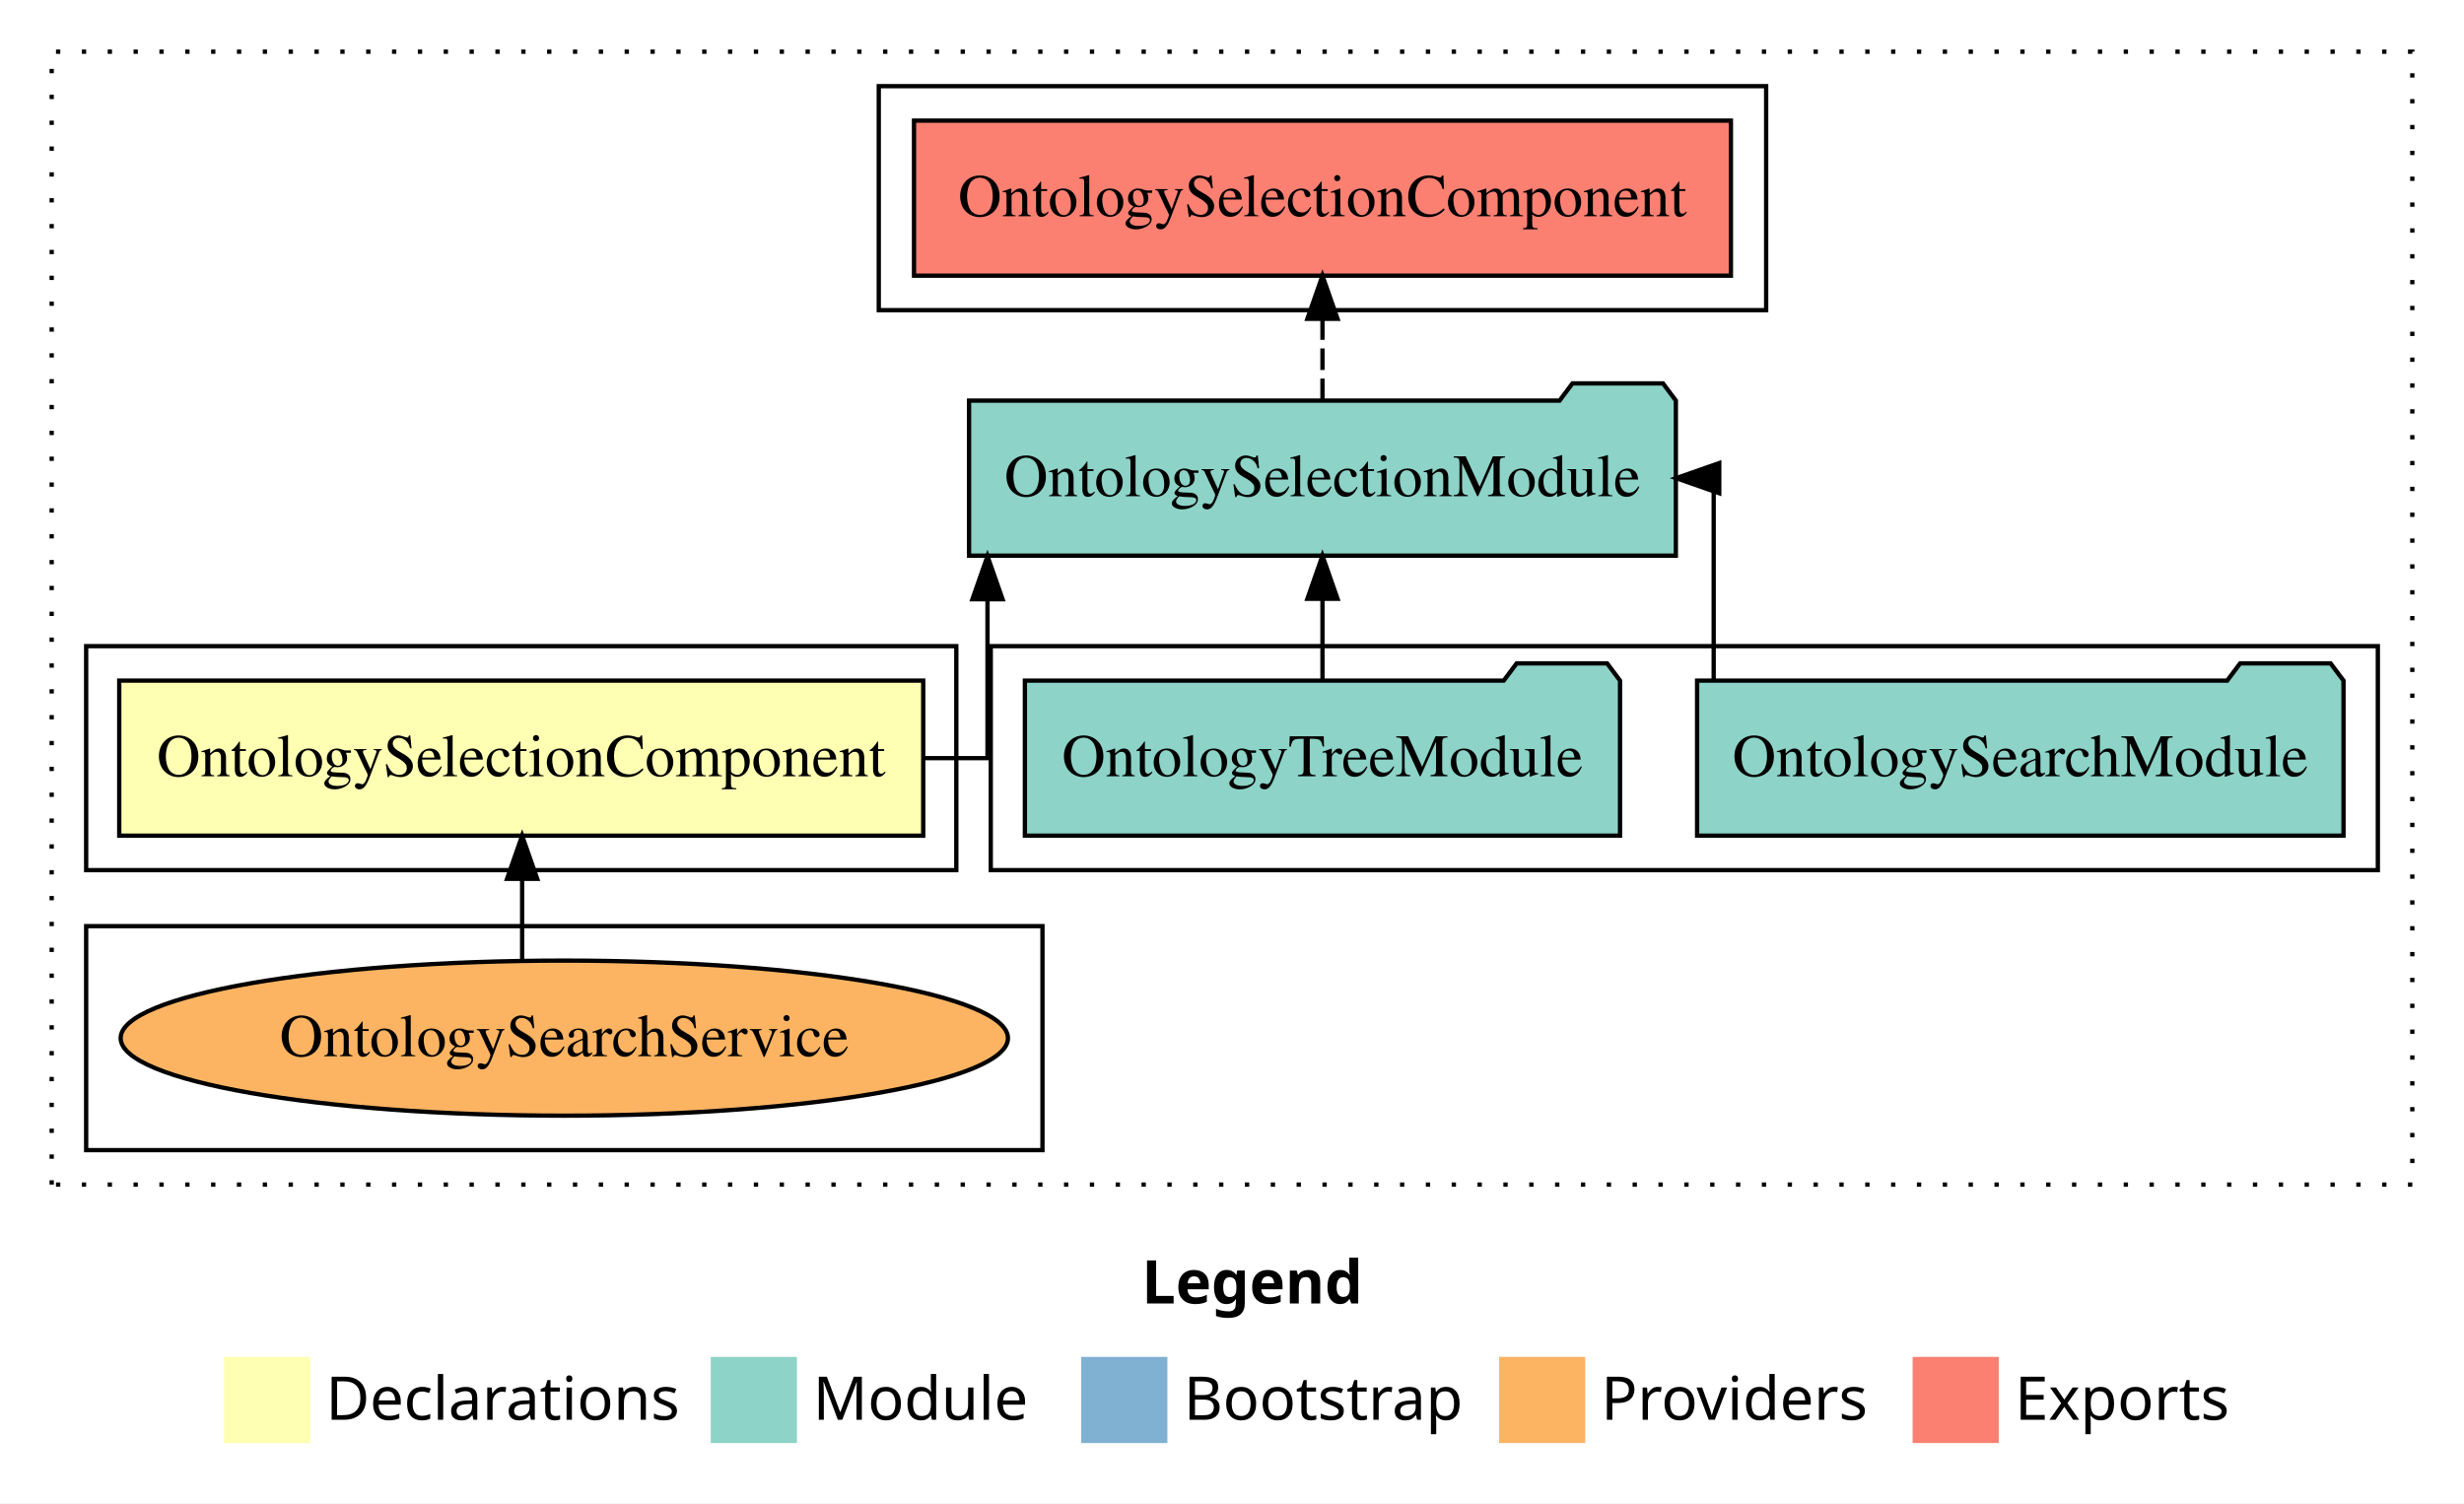
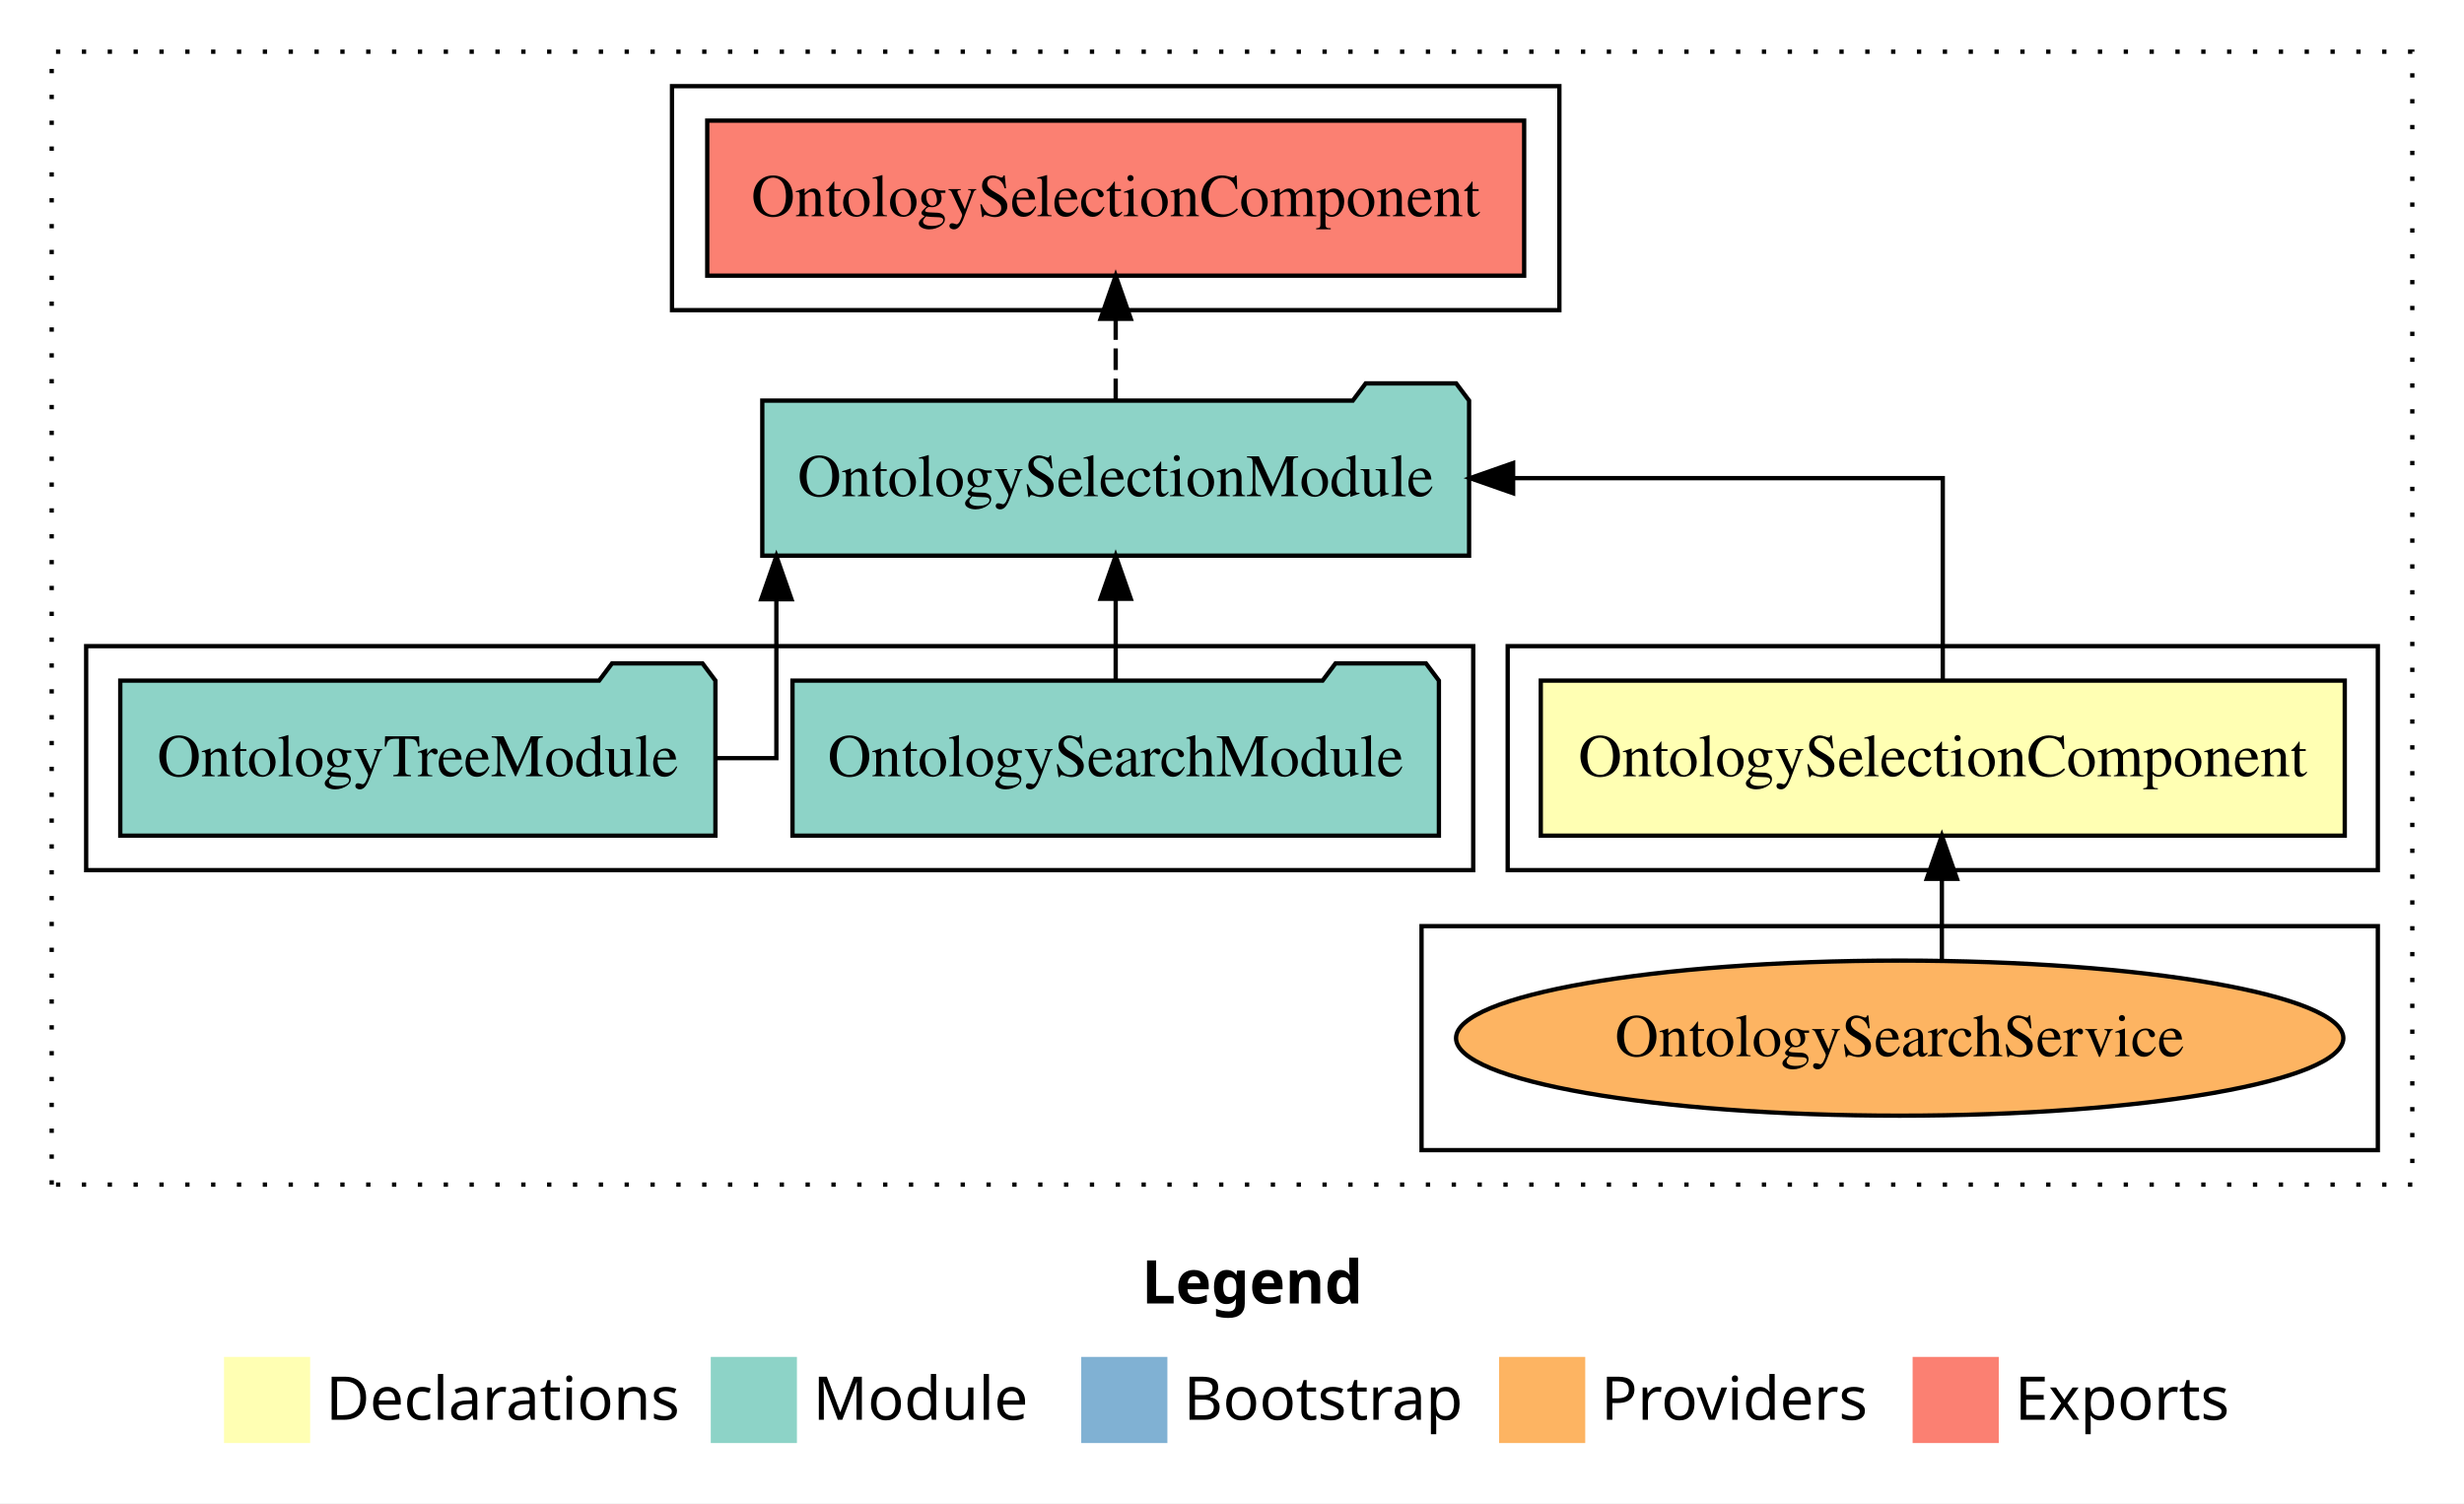
<svg xmlns="http://www.w3.org/2000/svg" width="572pt" height="349pt" viewBox="0.00 0.00 572.00 349.00">
  <g id="graph0" class="graph" transform="scale(1 1) rotate(0) translate(4 345)">
    <polygon fill="white" stroke="transparent" points="-4,4 -4,-345 568,-345 568,4 -4,4" />
    <text text-anchor="start" x="261.01" y="-42.4" font-family="Times-12" font-weight="bold" font-size="14.00">Legend</text>
    <polygon fill="#ffffb3" stroke="transparent" points="48,-10 48,-30 68,-30 68,-10 48,-10" />
    <text text-anchor="start" x="71.63" y="-15.4" font-family="Times-12" font-size="14.00">  Declarations</text>
    <polygon fill="#8dd3c7" stroke="transparent" points="161,-10 161,-30 181,-30 181,-10 161,-10" />
    <text text-anchor="start" x="184.73" y="-15.4" font-family="Times-12" font-size="14.00">  Module</text>
    <polygon fill="#80b1d3" stroke="transparent" points="247,-10 247,-30 267,-30 267,-10 247,-10" />
    <text text-anchor="start" x="270.78" y="-15.4" font-family="Times-12" font-size="14.00">  Bootstrap</text>
    <polygon fill="#fdb462" stroke="transparent" points="344,-10 344,-30 364,-30 364,-10 344,-10" />
    <text text-anchor="start" x="367.67" y="-15.4" font-family="Times-12" font-size="14.00">  Providers</text>
    <polygon fill="#fb8072" stroke="transparent" points="440,-10 440,-30 460,-30 460,-10 440,-10" />
    <text text-anchor="start" x="463.73" y="-15.4" font-family="Times-12" font-size="14.00">  Exports</text>
    <g id="clust1" class="cluster">
      <polygon fill="none" stroke="black" stroke-dasharray="1,5" points="8,-70 8,-333 556,-333 556,-70 8,-70" />
    </g>
-     <g id="clust4" class="cluster">
-       <polygon fill="none" stroke="black" points="226,-143 226,-195 548,-195 548,-143 226,-143" />
+     <g id="clust5" class="cluster">
+       <polygon fill="none" stroke="black" points="152,-273 152,-325 358,-325 358,-273 152,-273" />
    </g>
    <g id="clust2" class="cluster">
-       <polygon fill="none" stroke="black" points="16,-143 16,-195 218,-195 218,-143 16,-143" />
+       <polygon fill="none" stroke="black" points="346,-143 346,-195 548,-195 548,-143 346,-143" />
    </g>
    <g id="clust3" class="cluster">
-       <polygon fill="none" stroke="black" points="16,-78 16,-130 238,-130 238,-78 16,-78" />
+       <polygon fill="none" stroke="black" points="326,-78 326,-130 548,-130 548,-78 326,-78" />
    </g>
-     <g id="clust5" class="cluster">
-       <polygon fill="none" stroke="black" points="200,-273 200,-325 406,-325 406,-273 200,-273" />
+     <g id="clust4" class="cluster">
+       <polygon fill="none" stroke="black" points="16,-143 16,-195 338,-195 338,-143 16,-143" />
    </g>
    <g id="node1" class="node">
-       <polygon fill="#ffffb3" stroke="black" points="210.32,-187 23.68,-187 23.68,-151 210.32,-151 210.32,-187" />
-       <text text-anchor="middle" x="117" y="-164.8" font-family="Times,serif" font-size="14.00">OntologySelectionComponent</text>
+       <polygon fill="#ffffb3" stroke="black" points="540.32,-187 353.68,-187 353.68,-151 540.32,-151 540.32,-187" />
+       <text text-anchor="middle" x="447" y="-164.8" font-family="Times,serif" font-size="14.00">OntologySelectionComponent</text>
    </g>
    <g id="node2" class="node">
-       <polygon fill="#8dd3c7" stroke="black" points="385.04,-252 382.04,-256 361.04,-256 358.04,-252 220.96,-252 220.96,-216 385.04,-216 385.04,-252" />
-       <text text-anchor="middle" x="303" y="-229.8" font-family="Times,serif" font-size="14.00">OntologySelectionModule</text>
+       <polygon fill="#8dd3c7" stroke="black" points="337.04,-252 334.04,-256 313.04,-256 310.04,-252 172.96,-252 172.96,-216 337.04,-216 337.04,-252" />
+       <text text-anchor="middle" x="255" y="-229.8" font-family="Times,serif" font-size="14.00">OntologySelectionModule</text>
    </g>
    <g id="edge1" class="edge">
-       <path fill="none" stroke="black" d="M210.19,-169C219.29,-169 225.24,-169 225.24,-169 225.24,-169 225.24,-205.89 225.24,-205.89" />
-       <polygon fill="black" stroke="black" points="221.74,-205.89 225.24,-215.89 228.74,-205.89 221.74,-205.89" />
+       <path fill="none" stroke="black" d="M447,-187.11C447,-206.34 447,-234 447,-234 447,-234 347.26,-234 347.26,-234" />
+       <polygon fill="black" stroke="black" points="347.26,-230.5 337.26,-234 347.26,-237.5 347.26,-230.5" />
    </g>
    <g id="node6" class="node">
-       <polygon fill="#fb8072" stroke="black" points="397.82,-317 208.18,-317 208.18,-281 397.82,-281 397.82,-317" />
-       <text text-anchor="middle" x="303" y="-294.8" font-family="Times,serif" font-size="14.00">OntologySelectionComponent </text>
+       <polygon fill="#fb8072" stroke="black" points="349.82,-317 160.18,-317 160.18,-281 349.82,-281 349.82,-317" />
+       <text text-anchor="middle" x="255" y="-294.8" font-family="Times,serif" font-size="14.00">OntologySelectionComponent </text>
    </g>
    <g id="edge5" class="edge">
-       <path fill="none" stroke="black" stroke-dasharray="5,2" d="M303,-252.11C303,-252.11 303,-270.99 303,-270.99" />
-       <polygon fill="black" stroke="black" points="299.5,-270.99 303,-280.99 306.5,-270.99 299.5,-270.99" />
+       <path fill="none" stroke="black" stroke-dasharray="5,2" d="M255,-252.11C255,-252.11 255,-270.99 255,-270.99" />
+       <polygon fill="black" stroke="black" points="251.5,-270.99 255,-280.99 258.5,-270.99 251.5,-270.99" />
    </g>
    <g id="node3" class="node">
-       <ellipse fill="#fdb462" stroke="black" cx="127" cy="-104" rx="102.99" ry="18" />
-       <text text-anchor="middle" x="127" y="-99.8" font-family="Times,serif" font-size="14.00">OntologySearchService</text>
+       <ellipse fill="#fdb462" stroke="black" cx="437" cy="-104" rx="102.99" ry="18" />
+       <text text-anchor="middle" x="437" y="-99.8" font-family="Times,serif" font-size="14.00">OntologySearchService</text>
    </g>
    <g id="edge2" class="edge">
-       <path fill="none" stroke="black" d="M117.21,-122.11C117.21,-122.11 117.21,-140.99 117.21,-140.99" />
-       <polygon fill="black" stroke="black" points="113.71,-140.99 117.21,-150.99 120.71,-140.99 113.71,-140.99" />
+       <path fill="none" stroke="black" d="M446.79,-122.11C446.79,-122.11 446.79,-140.99 446.79,-140.99" />
+       <polygon fill="black" stroke="black" points="443.29,-140.99 446.79,-150.99 450.29,-140.99 443.29,-140.99" />
    </g>
    <g id="node4" class="node">
-       <polygon fill="#8dd3c7" stroke="black" points="540.03,-187 537.03,-191 516.03,-191 513.03,-187 389.97,-187 389.97,-151 540.03,-151 540.03,-187" />
-       <text text-anchor="middle" x="465" y="-164.8" font-family="Times,serif" font-size="14.00">OntologySearchModule</text>
+       <polygon fill="#8dd3c7" stroke="black" points="330.03,-187 327.03,-191 306.03,-191 303.03,-187 179.97,-187 179.97,-151 330.03,-151 330.03,-187" />
+       <text text-anchor="middle" x="255" y="-164.8" font-family="Times,serif" font-size="14.00">OntologySearchModule</text>
    </g>
    <g id="edge3" class="edge">
-       <path fill="none" stroke="black" d="M393.82,-187.11C393.82,-206.34 393.82,-234 393.82,-234 393.82,-234 392.95,-234 392.95,-234" />
-       <polygon fill="black" stroke="black" points="395.11,-230.5 385.11,-234 395.11,-237.5 395.11,-230.5" />
+       <path fill="none" stroke="black" d="M255,-187.11C255,-187.11 255,-205.99 255,-205.99" />
+       <polygon fill="black" stroke="black" points="251.5,-205.99 255,-215.99 258.5,-205.99 251.5,-205.99" />
    </g>
    <g id="node5" class="node">
-       <polygon fill="#8dd3c7" stroke="black" points="372.08,-187 369.08,-191 348.08,-191 345.08,-187 233.92,-187 233.92,-151 372.08,-151 372.08,-187" />
-       <text text-anchor="middle" x="303" y="-164.8" font-family="Times,serif" font-size="14.00">OntologyTreeModule</text>
+       <polygon fill="#8dd3c7" stroke="black" points="162.08,-187 159.08,-191 138.08,-191 135.08,-187 23.92,-187 23.92,-151 162.08,-151 162.08,-187" />
+       <text text-anchor="middle" x="93" y="-164.8" font-family="Times,serif" font-size="14.00">OntologyTreeModule</text>
    </g>
    <g id="edge4" class="edge">
-       <path fill="none" stroke="black" d="M303,-187.11C303,-187.11 303,-205.99 303,-205.99" />
-       <polygon fill="black" stroke="black" points="299.5,-205.99 303,-215.99 306.5,-205.99 299.5,-205.99" />
+       <path fill="none" stroke="black" d="M162.12,-169C170.53,-169 176.23,-169 176.23,-169 176.23,-169 176.23,-205.89 176.23,-205.89" />
+       <polygon fill="black" stroke="black" points="172.73,-205.89 176.23,-215.89 179.73,-205.89 172.73,-205.89" />
    </g>
  </g>
</svg>
